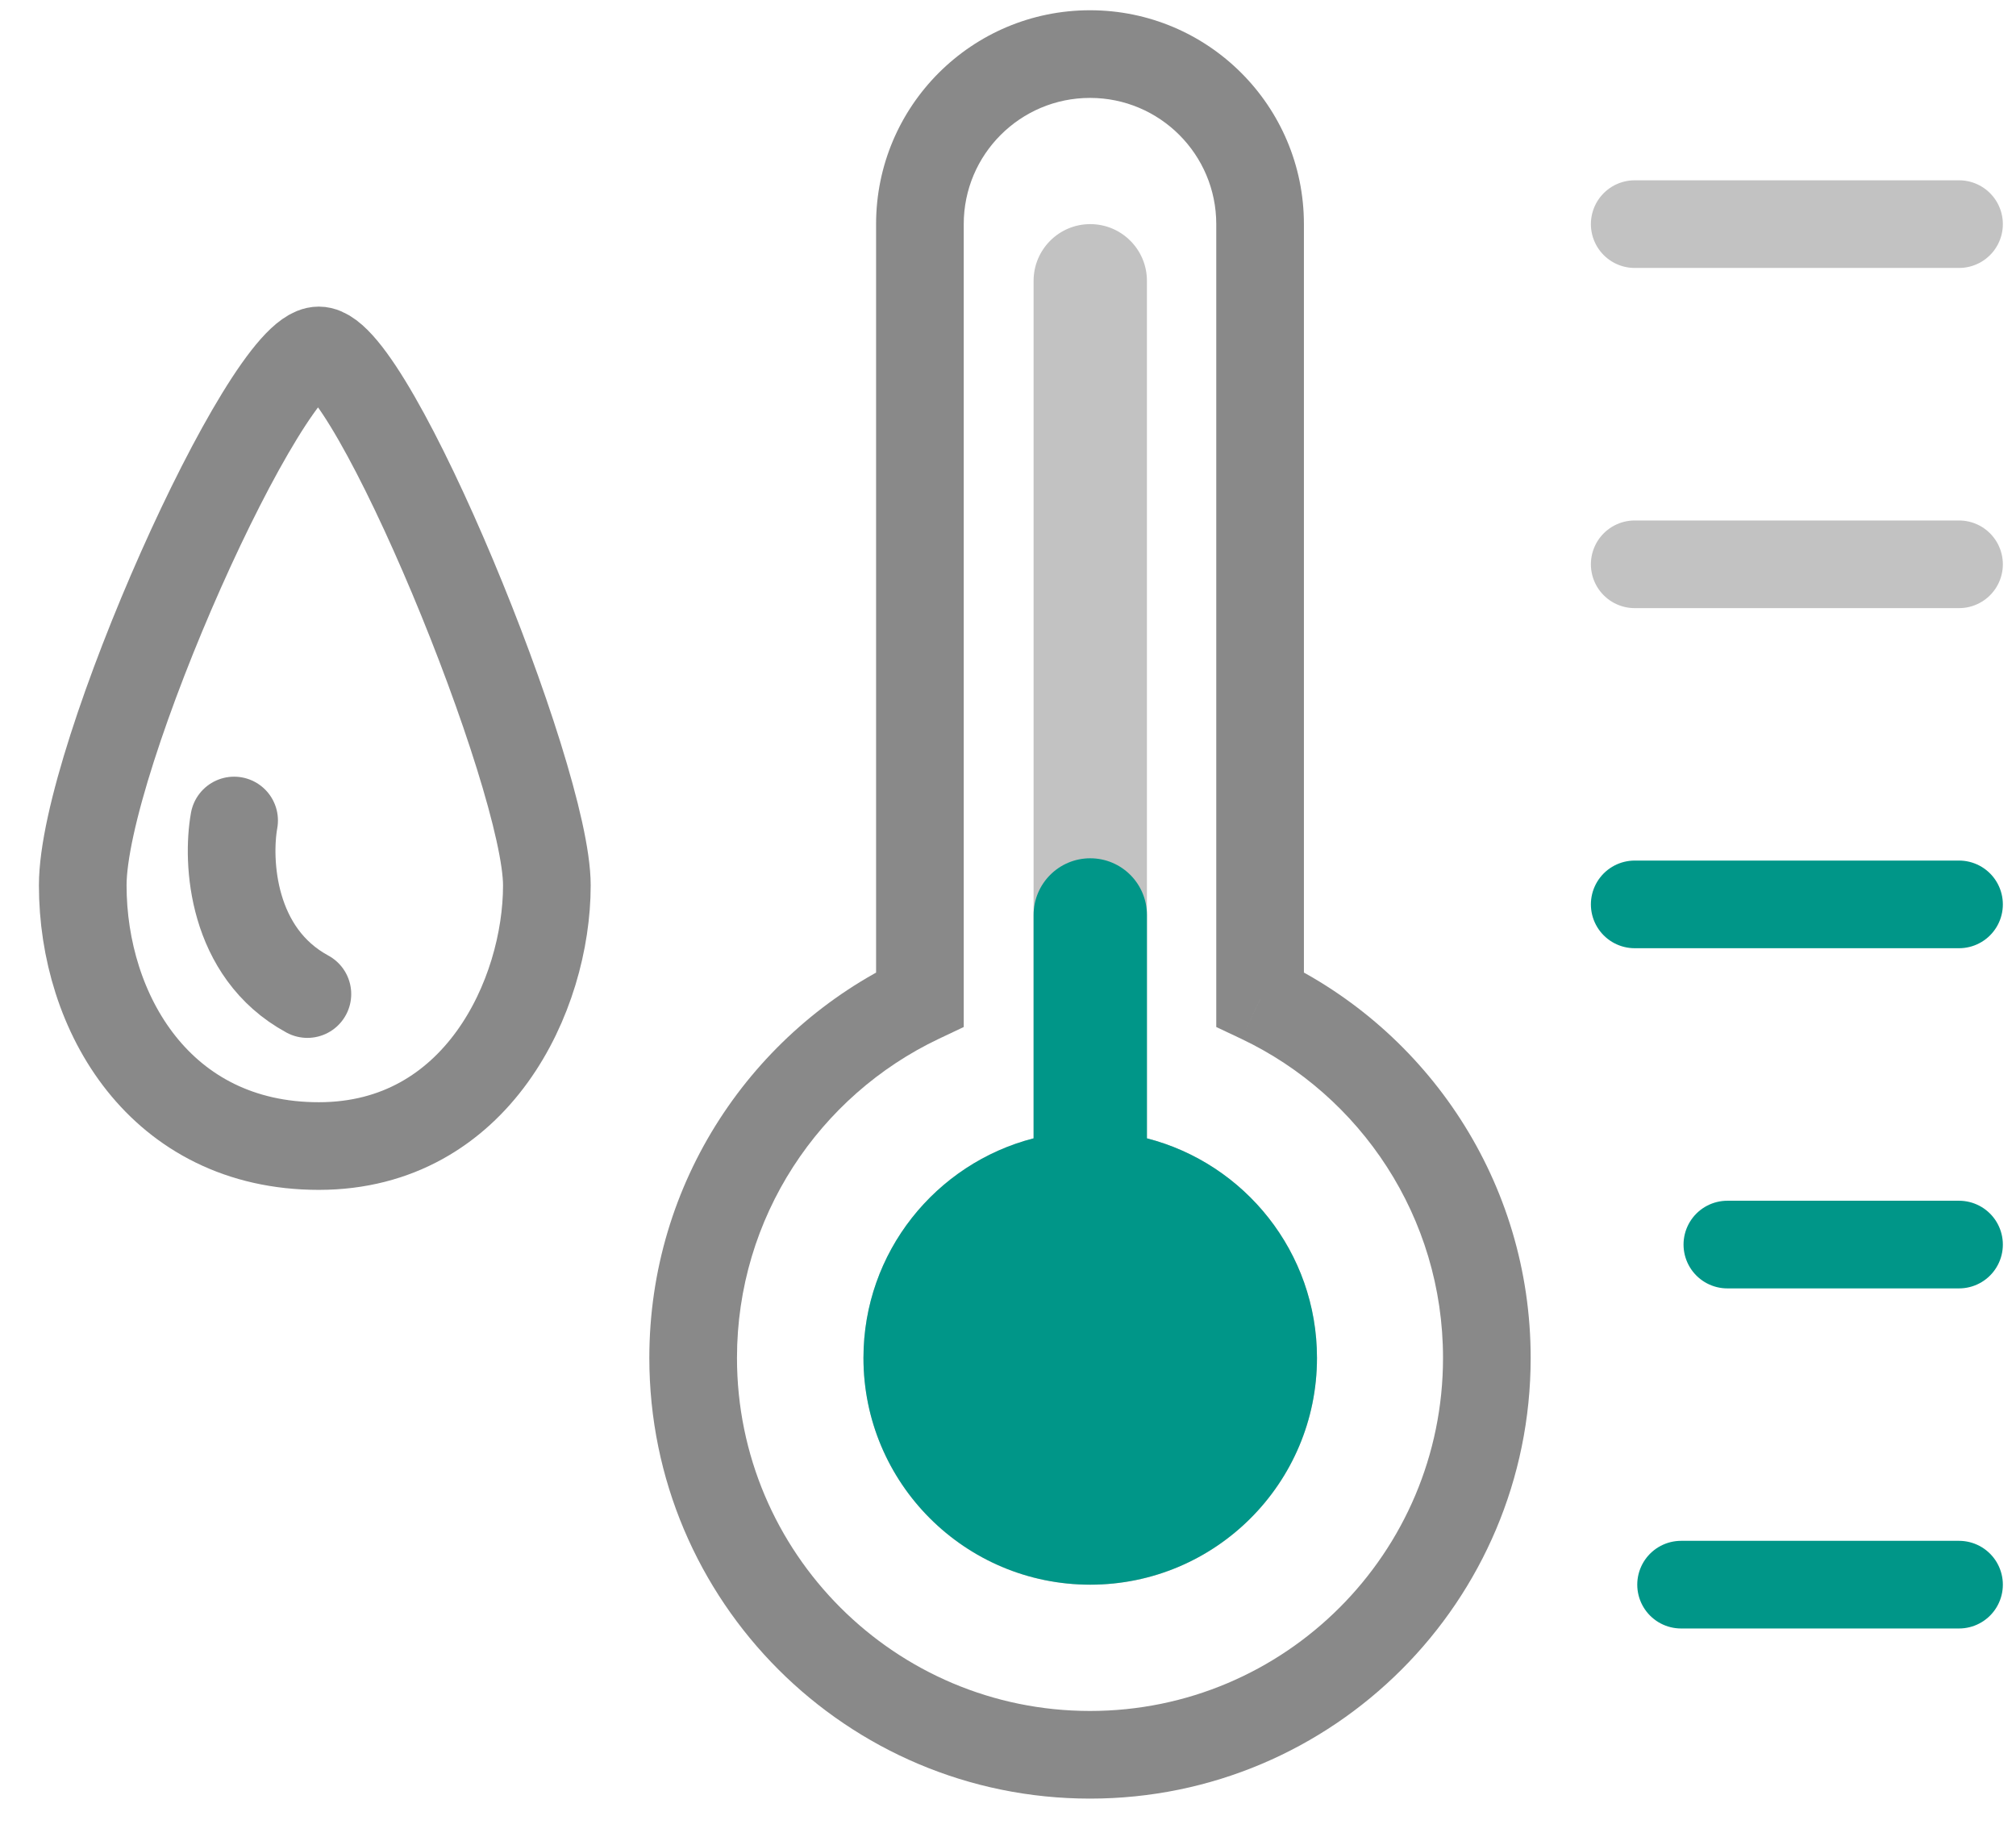
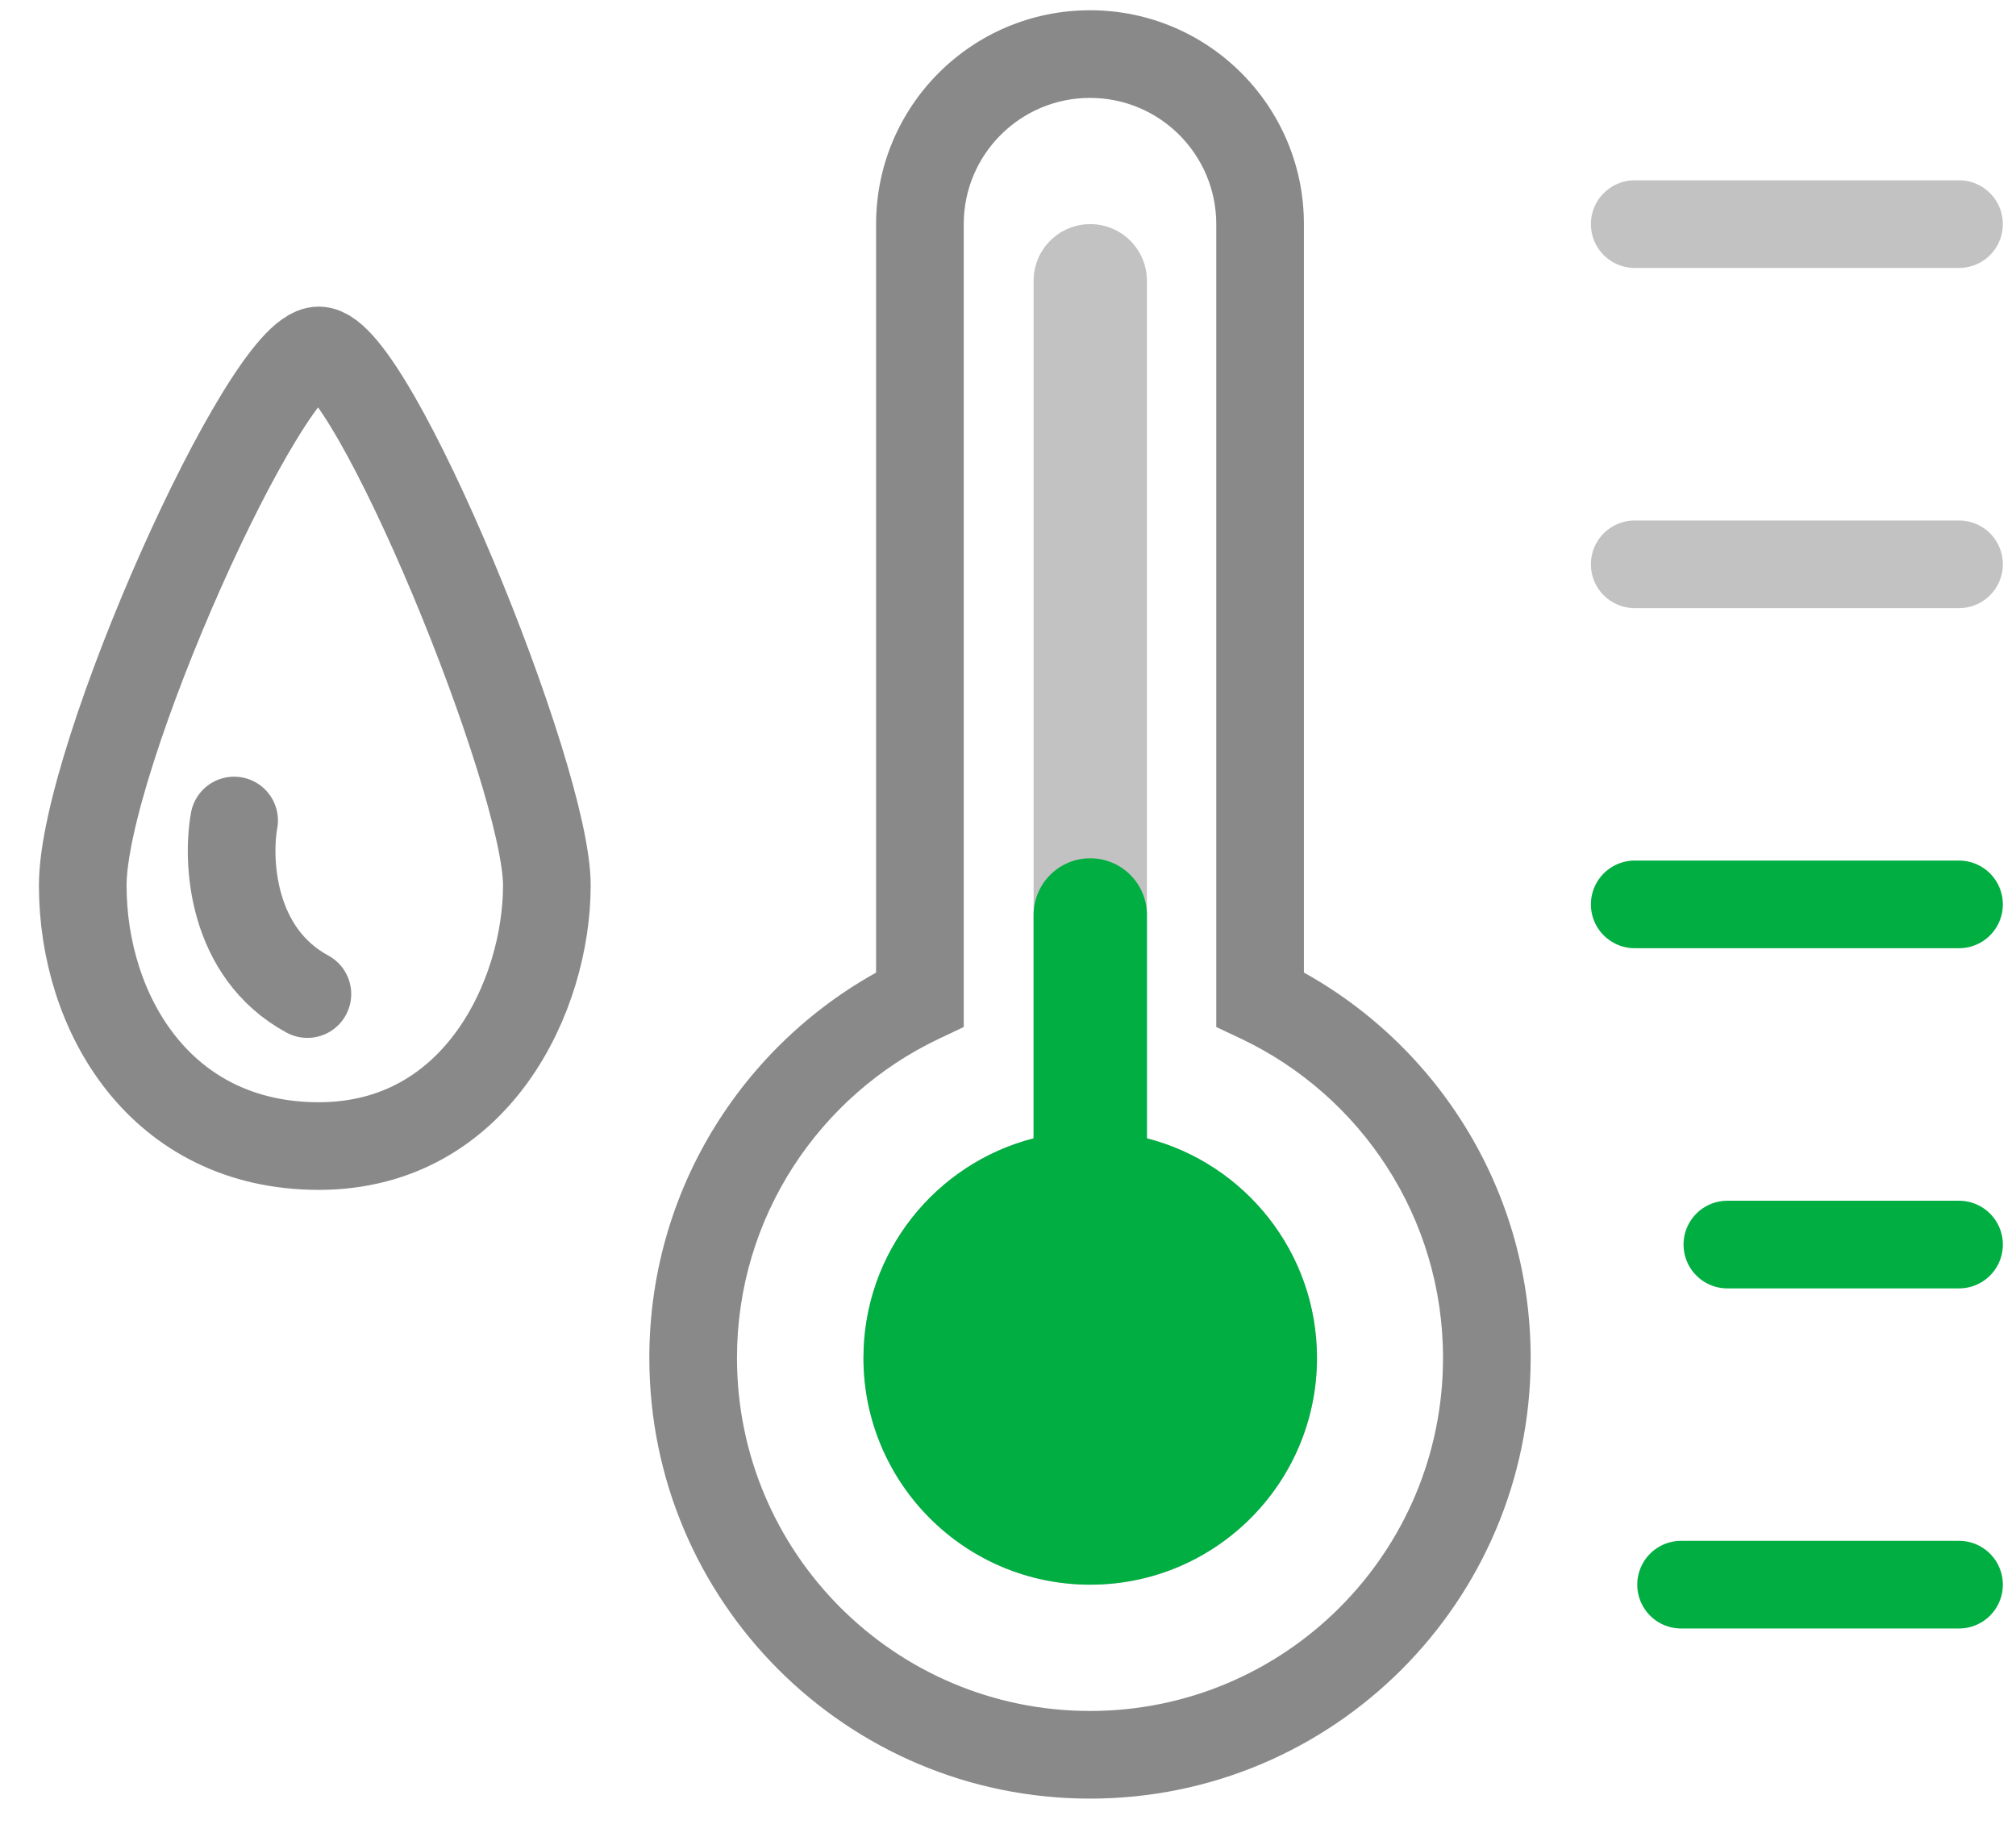
<svg xmlns="http://www.w3.org/2000/svg" width="23" height="21" viewBox="0 0 23 21" fill="none">
  <path d="M10.495 11.401L10.71 11.852L10.995 11.717V11.401H10.495ZM14.376 11.401H13.876V11.717L14.162 11.852L14.376 11.401ZM10.995 2.557C10.995 1.762 11.64 1.117 12.436 1.117V0.117C11.088 0.117 9.995 1.209 9.995 2.557H10.995ZM10.995 11.401V2.557H9.995V11.401H10.995ZM8.408 15.492C8.408 13.887 9.348 12.499 10.71 11.852L10.281 10.949C8.584 11.755 7.408 13.486 7.408 15.492H8.408ZM12.436 19.52C10.212 19.52 8.408 17.717 8.408 15.492H7.408C7.408 18.269 9.659 20.52 12.436 20.52V19.52ZM16.463 15.492C16.463 17.717 14.66 19.52 12.436 19.52V20.52C15.212 20.52 17.463 18.269 17.463 15.492H16.463ZM14.162 11.852C15.523 12.499 16.463 13.886 16.463 15.492H17.463C17.463 13.486 16.288 11.755 14.591 10.949L14.162 11.852ZM13.876 2.557V11.401H14.876V2.557H13.876ZM12.436 1.117C13.231 1.117 13.876 1.762 13.876 2.557H14.876C14.876 1.209 13.783 0.117 12.436 0.117V1.117Z" fill="#898989" />
  <path d="M0.944 10.101C0.944 8.646 3.032 3.998 3.637 3.998C4.242 3.998 6.239 8.854 6.239 10.101C6.239 11.349 5.445 13.075 3.637 13.075C1.829 13.075 0.944 11.556 0.944 10.101Z" stroke="#898989" />
  <path d="M2.671 9.361C2.588 9.825 2.638 10.87 3.507 11.341" stroke="#898989" stroke-linecap="round" />
  <path fill-rule="evenodd" clip-rule="evenodd" d="M11.792 12.987L11.792 3.204C11.792 2.847 12.081 2.557 12.438 2.557C12.796 2.557 13.085 2.847 13.085 3.204L13.085 12.987C14.201 13.274 15.025 14.287 15.025 15.493C15.025 16.922 13.867 18.08 12.438 18.08C11.009 18.08 9.851 16.922 9.851 15.493C9.851 14.287 10.676 13.274 11.792 12.987Z" fill="#C2C2C2" />
-   <path fill-rule="evenodd" clip-rule="evenodd" d="M11.792 12.987L11.792 10.439C11.792 10.082 12.081 9.792 12.438 9.792C12.796 9.792 13.085 10.082 13.085 10.439L13.085 12.987C14.201 13.274 15.025 14.287 15.025 15.492C15.025 16.921 13.867 18.079 12.438 18.079C11.009 18.079 9.851 16.921 9.851 15.492C9.851 14.287 10.676 13.274 11.792 12.987Z" fill="#009688" />
-   <path d="M22.35 18.079H19.179" stroke="#009688" stroke-linecap="round" />
-   <path d="M22.35 14.199H19.707" stroke="#009688" stroke-linecap="round" />
-   <path d="M22.35 10.318L18.65 10.318" stroke="#009688" stroke-linecap="round" />
+   <path fill-rule="evenodd" clip-rule="evenodd" d="M11.792 12.987L11.792 10.439C11.792 10.082 12.081 9.792 12.438 9.792C12.796 9.792 13.085 10.082 13.085 10.439L13.085 12.987C14.201 13.274 15.025 14.287 15.025 15.492C15.025 16.921 13.867 18.079 12.438 18.079C11.009 18.079 9.851 16.921 9.851 15.492C9.851 14.287 10.676 13.274 11.792 12.987Z" fill="#00AE42" />
+   <path d="M22.35 18.079H19.179" stroke="#00AE42" stroke-linecap="round" />
+   <path d="M22.35 14.199H19.707" stroke="#00AE42" stroke-linecap="round" />
+   <path d="M22.35 10.318L18.65 10.318" stroke="#00AE42" stroke-linecap="round" />
  <path d="M22.35 6.438L18.65 6.438" stroke="#C2C2C2" stroke-linecap="round" />
  <path d="M22.35 2.557H18.65" stroke="#C2C2C2" stroke-linecap="round" />
</svg>
